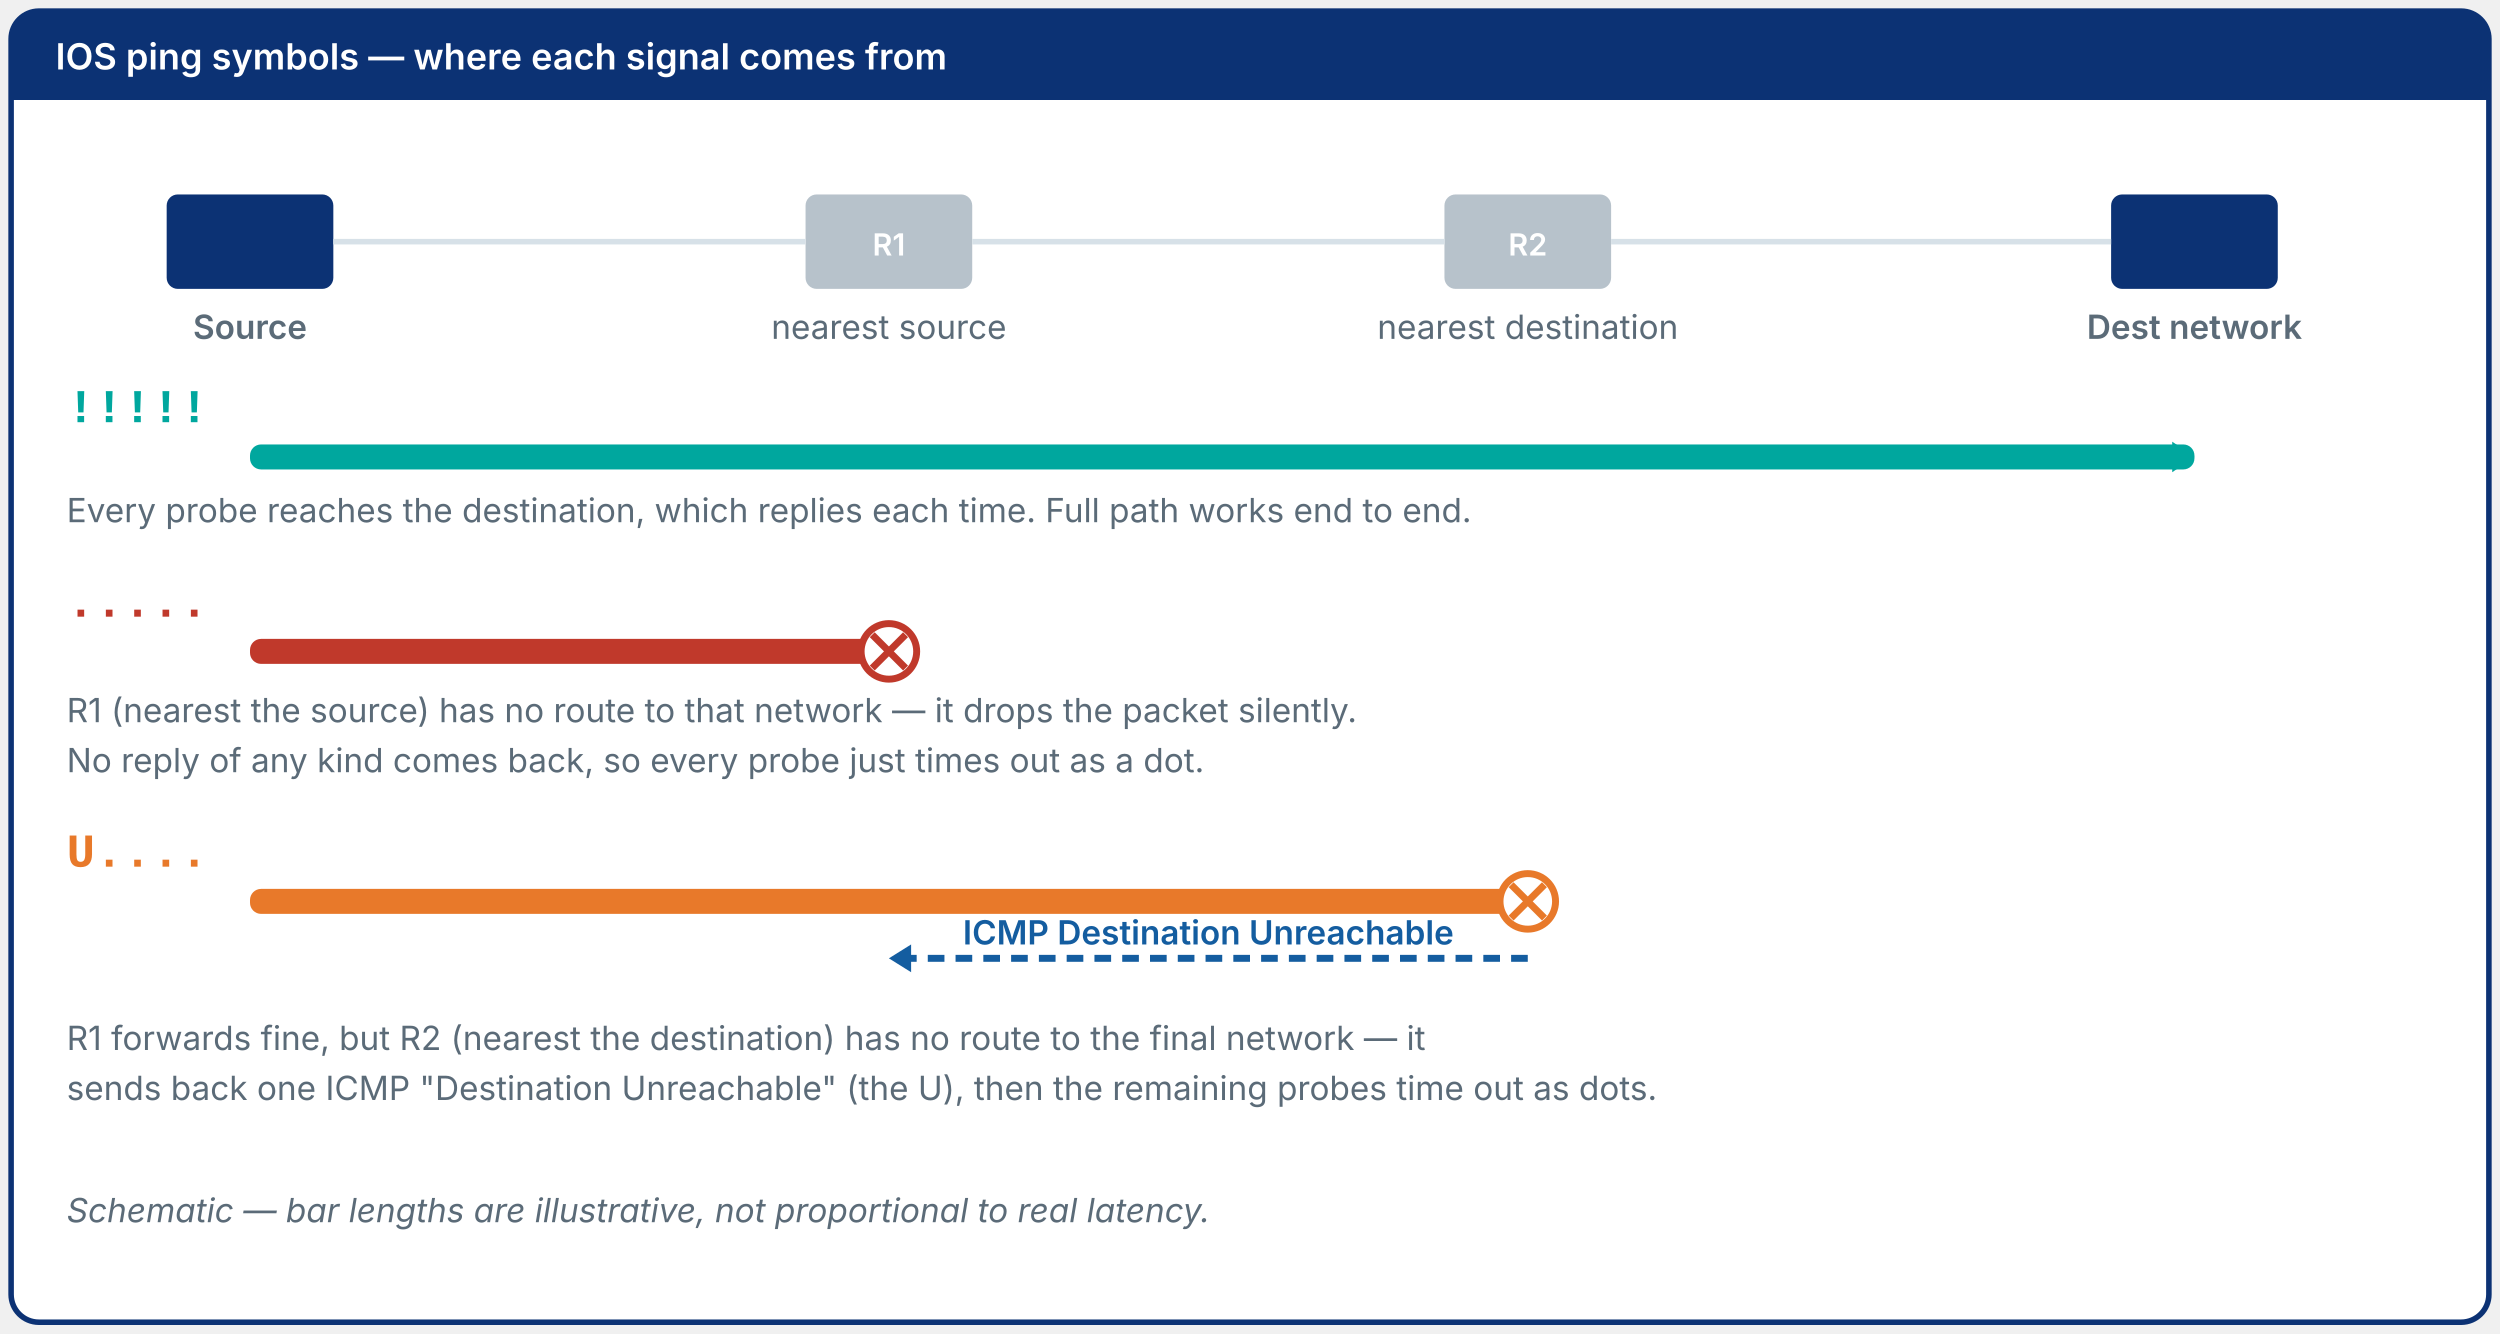
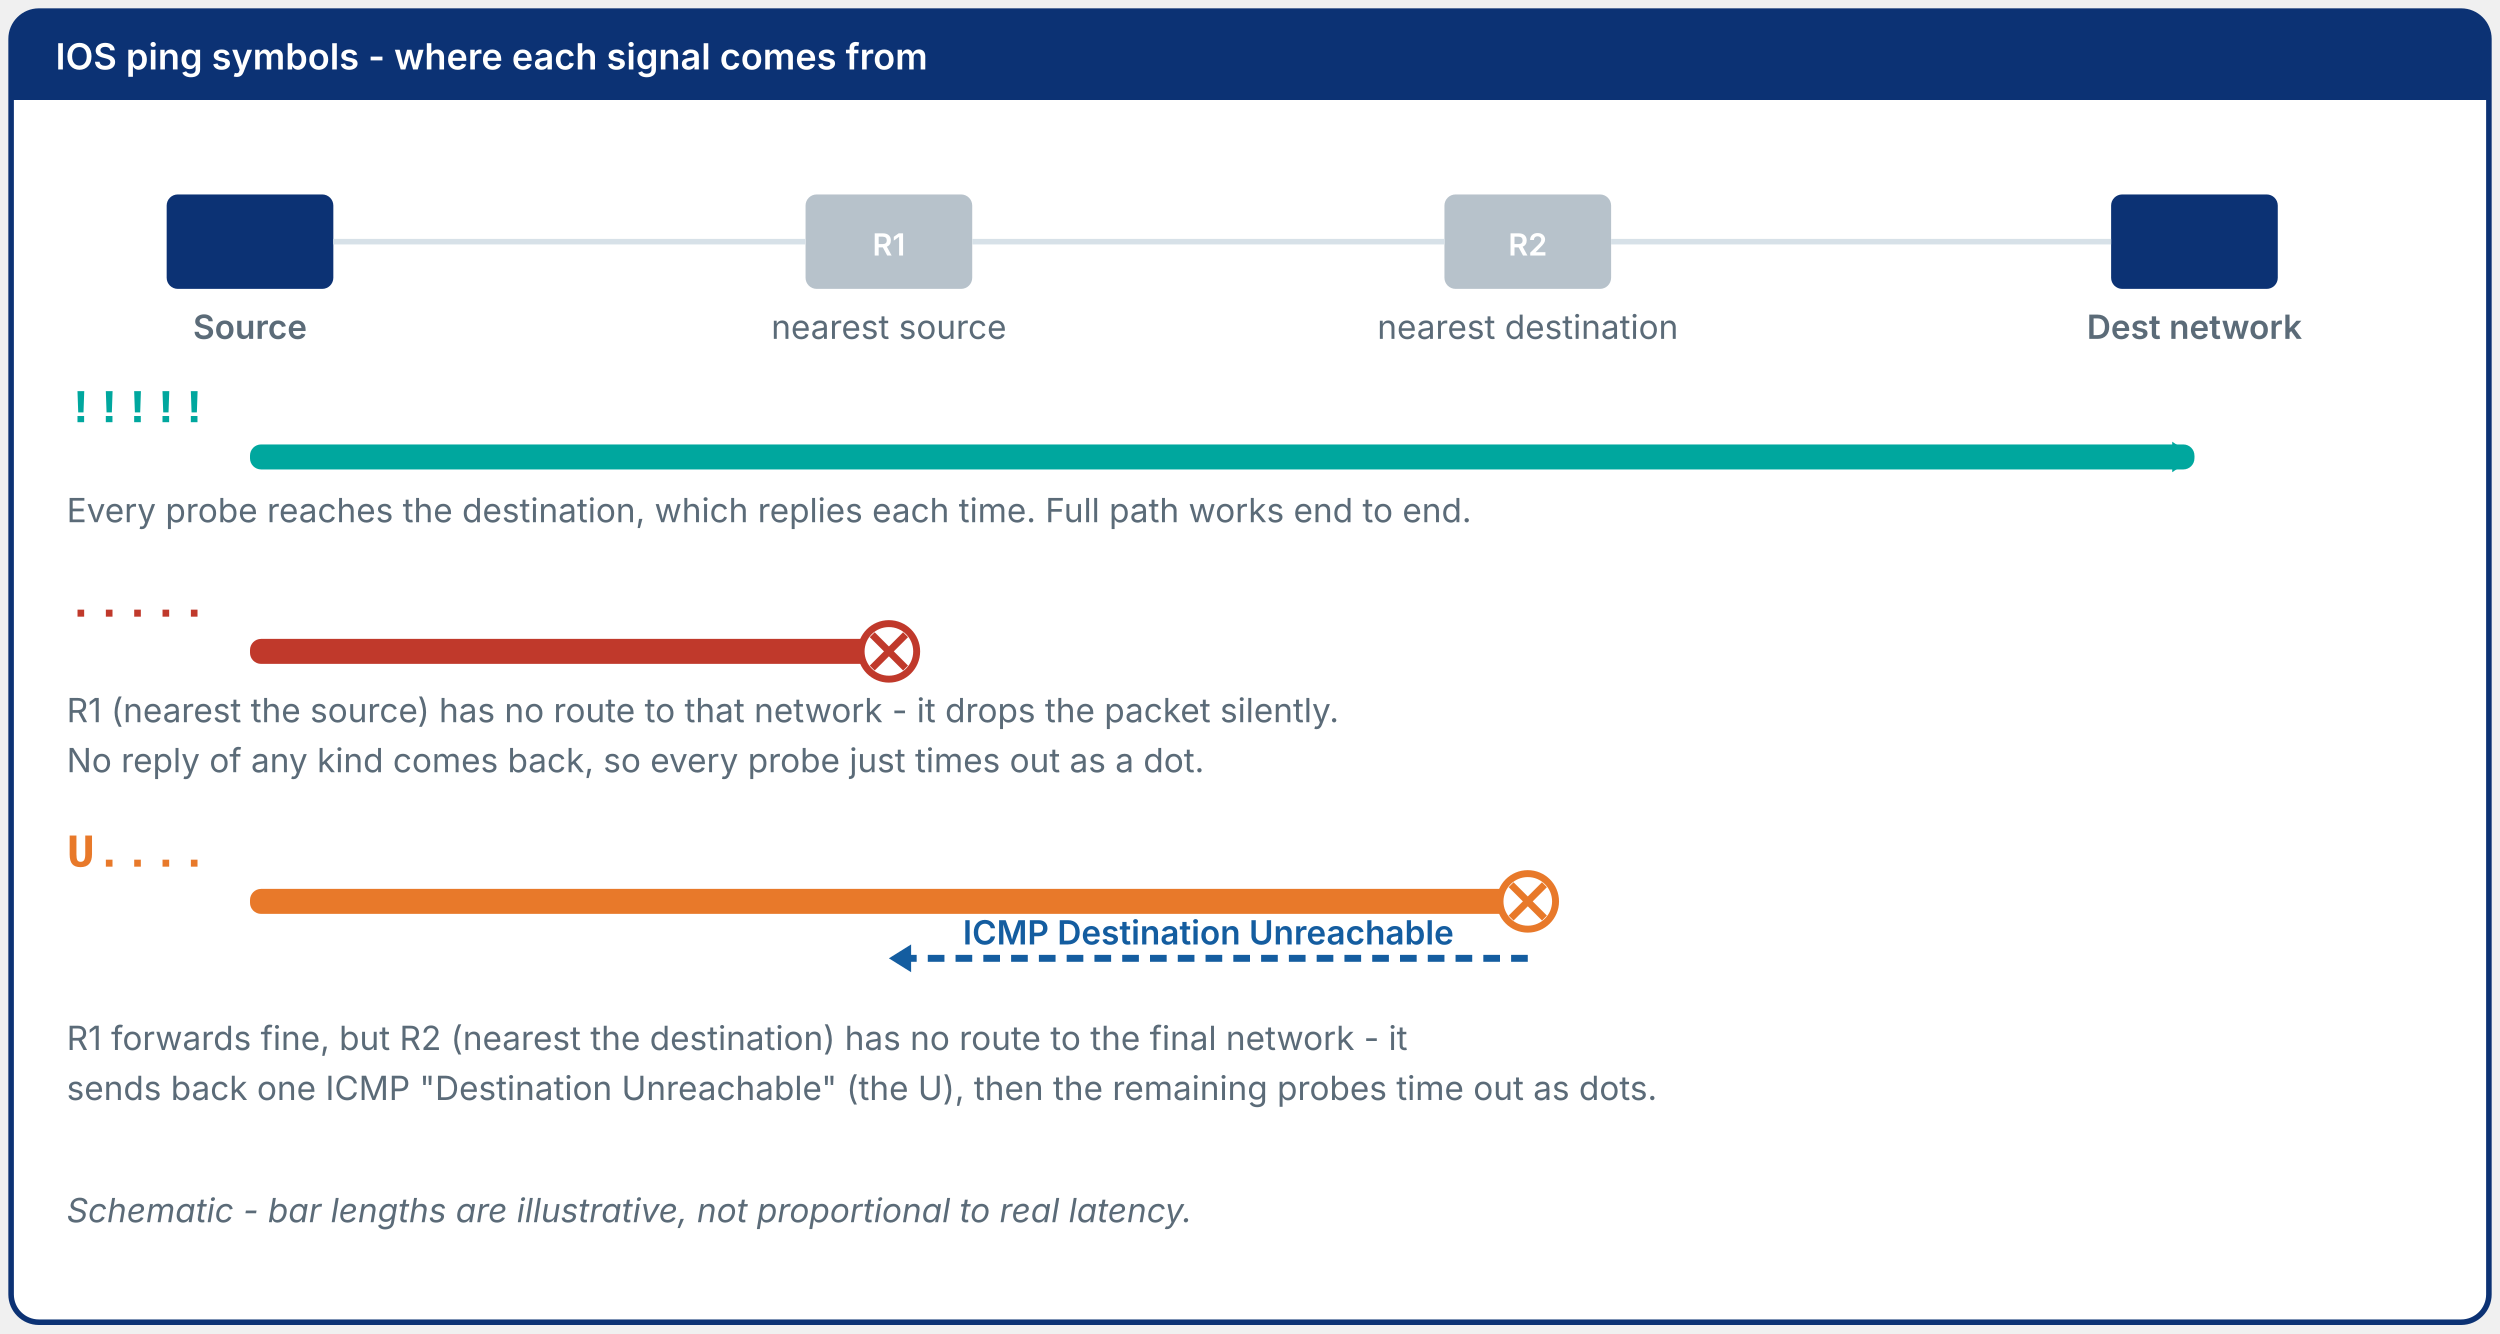
<svg xmlns="http://www.w3.org/2000/svg" viewBox="0 0 900 480" role="img" aria-labelledby="pingsym-title">
  <style>
  .lbl { font-family: system-ui, -apple-system, sans-serif; fill: #1A1A1A; font-size: 13px; }
  .lbl-sm { font-family: system-ui, -apple-system, sans-serif; fill: #5B6B78; font-size: 12px; }
  .lbl-w { font-family: system-ui, -apple-system, sans-serif; fill: #ffffff; font-size: 11px; font-weight: 600; }
  .lbl-title { font-family: system-ui, -apple-system, sans-serif; fill: #fff; font-size: 13px; font-weight: 600; }
  .sym { font-family: 'Courier New', monospace; font-size: 17px; font-weight: 700; }
  .dev { fill: #0C3274; }
  .devg { fill: #B7C2CB; }
</style>
  <rect x="4" y="4" width="892" height="472" rx="10" fill="#ffffff" stroke="#0C3274" stroke-width="2" />
  <rect x="4" y="4" width="892" height="32" rx="10" fill="#0C3274" />
  <rect x="4" y="20" width="892" height="16" fill="#0C3274" />
-   <text x="20" y="25" class="lbl-title">IOS ping symbols — where each signal comes from</text>
+   <text x="20" y="25" class="lbl-title">IOS ping symbols - where each signal comes from</text>
  <rect x="60" y="70" width="60" height="34" rx="4" class="dev" />
  <text x="90" y="122" text-anchor="middle" class="lbl-sm" style="font-weight:600;">Source</text>
  <rect x="290" y="70" width="60" height="34" rx="4" class="devg" />
  <text x="320" y="92" text-anchor="middle" class="lbl-w">R1</text>
  <text x="320" y="122" text-anchor="middle" class="lbl-sm">nearest source</text>
  <rect x="520" y="70" width="60" height="34" rx="4" class="devg" />
  <text x="550" y="92" text-anchor="middle" class="lbl-w">R2</text>
  <text x="550" y="122" text-anchor="middle" class="lbl-sm">nearest destination</text>
  <rect x="760" y="70" width="60" height="34" rx="4" class="dev" />
  <text x="790" y="122" text-anchor="middle" class="lbl-sm" style="font-weight:600;">Dest network</text>
  <line x1="120" y1="87" x2="290" y2="87" stroke="#D7E1E8" stroke-width="2" />
  <line x1="350" y1="87" x2="520" y2="87" stroke="#D7E1E8" stroke-width="2" />
  <line x1="580" y1="87" x2="760" y2="87" stroke="#D7E1E8" stroke-width="2" />
  <text x="24" y="152" class="sym" style="fill:#00A79E;">!!!!!</text>
  <rect x="90" y="160" width="700" height="9" rx="4" fill="#00A79E" />
  <polygon points="790,164.5 782,159 782,170" fill="#00A79E" />
  <text x="24" y="188" class="lbl-sm">Every probe reaches the destination, which replies each time. Full path works end to end.</text>
  <text x="24" y="222" class="sym" style="fill:#C0392B;">.....</text>
  <rect x="90" y="230" width="230" height="9" rx="4" fill="#C0392B" />
  <circle cx="320" cy="234.5" r="10" fill="#ffffff" stroke="#C0392B" stroke-width="2.5" />
  <line x1="314" y1="228.5" x2="326" y2="240.5" stroke="#C0392B" stroke-width="2.5" />
  <line x1="326" y1="228.5" x2="314" y2="240.5" stroke="#C0392B" stroke-width="2.5" />
-   <text x="24" y="260" class="lbl-sm">R1 (nearest the source) has no route to that network — it drops the packet silently.</text>
+   <text x="24" y="260" class="lbl-sm">R1 (nearest the source) has no route to that network - it drops the packet silently.</text>
  <text x="24" y="278" class="lbl-sm">No reply of any kind comes back, so every probe just times out as a dot.</text>
  <text x="24" y="312" class="sym" style="fill:#E8792A;">U....</text>
  <rect x="90" y="320" width="460" height="9" rx="4" fill="#E8792A" />
  <circle cx="550" cy="324.5" r="10" fill="#ffffff" stroke="#E8792A" stroke-width="2.5" />
  <line x1="544" y1="318.5" x2="556" y2="330.5" stroke="#E8792A" stroke-width="2.5" />
  <line x1="556" y1="318.5" x2="544" y2="330.5" stroke="#E8792A" stroke-width="2.5" />
  <line x1="550" y1="345" x2="320" y2="345" stroke="#145DA0" stroke-width="2.5" stroke-dasharray="6 4" />
  <polygon points="320,345 328,340 328,350" fill="#145DA0" />
  <text x="435" y="340" text-anchor="middle" class="lbl-sm" style="fill:#145DA0;font-weight:600;">ICMP Destination Unreachable</text>
-   <text x="24" y="378" class="lbl-sm">R1 forwards fine, but R2 (nearest the destination) has no route to the final network — it</text>
+   <text x="24" y="378" class="lbl-sm">R1 forwards fine, but R2 (nearest the destination) has no route to the final network - it</text>
  <text x="24" y="396" class="lbl-sm">sends back one ICMP "Destination Unreachable" (the U), then the remaining probes time out as dots.</text>
-   <text x="24" y="440" class="lbl-sm" style="font-style:italic;">Schematic — bar lengths are illustrative, not proportional to real latency.</text>
+   <text x="24" y="440" class="lbl-sm" style="font-style:italic;">Schematic - bar lengths are illustrative, not proportional to real latency.</text>
</svg>
